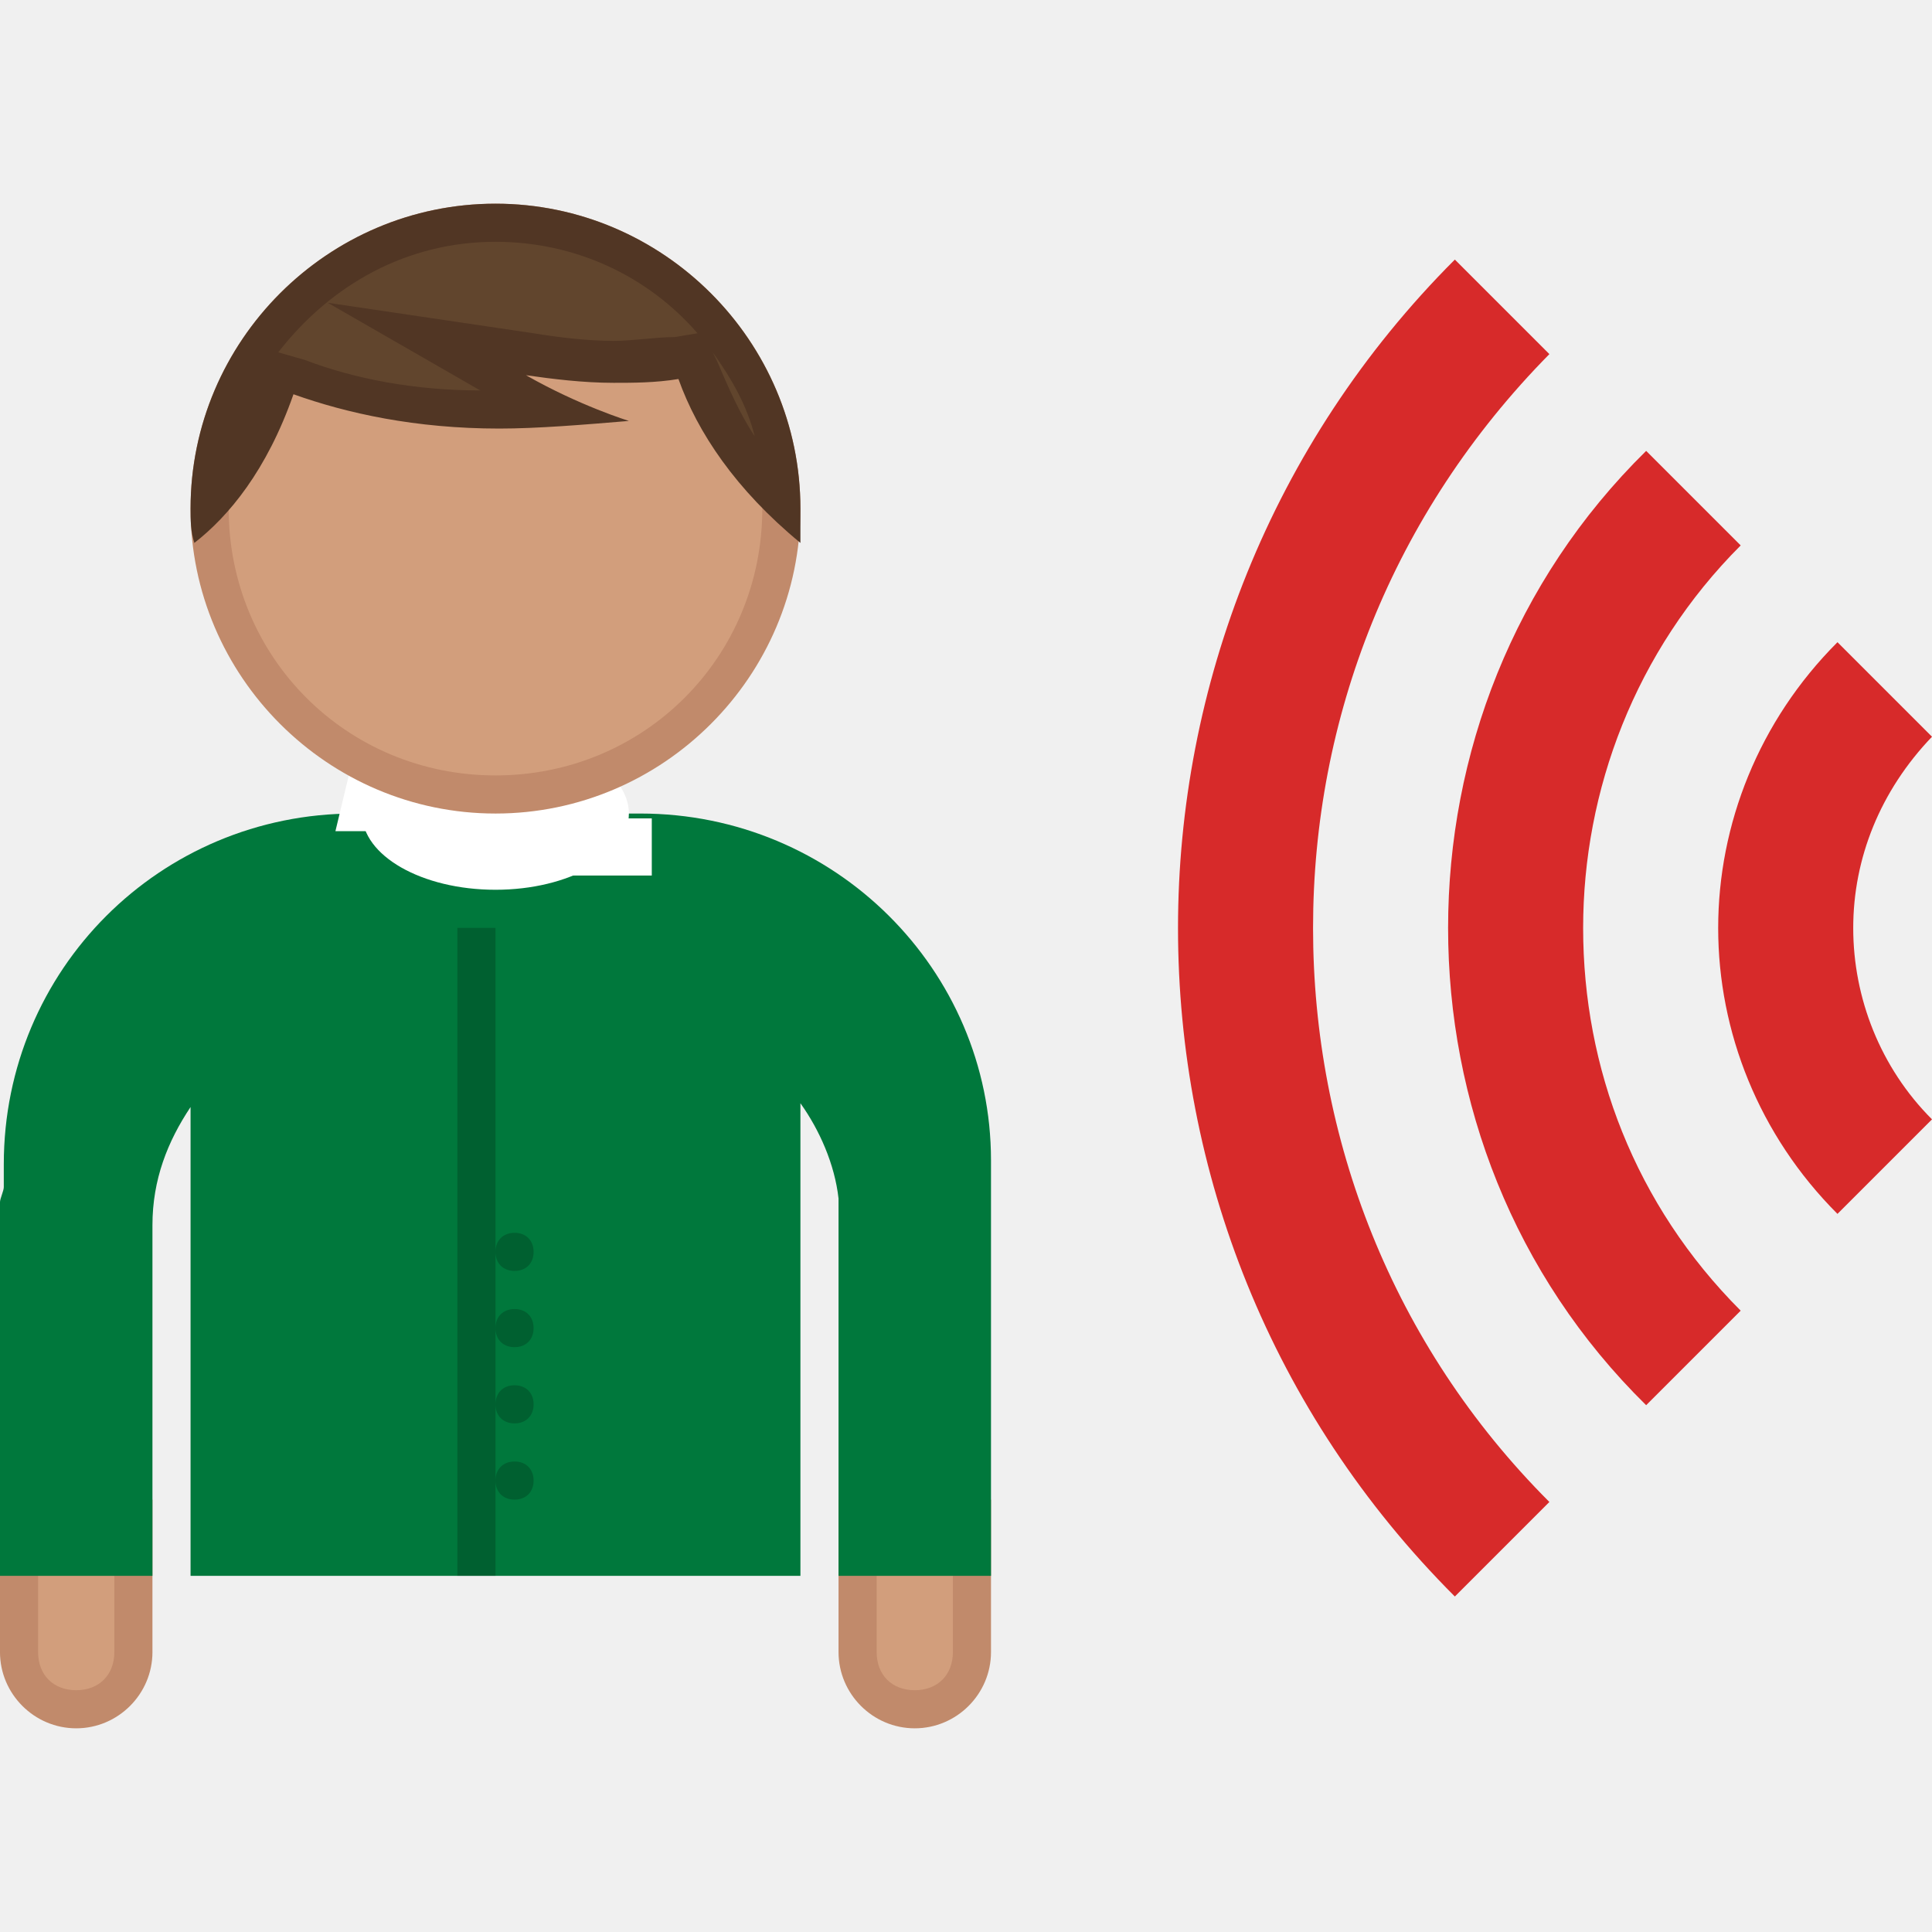
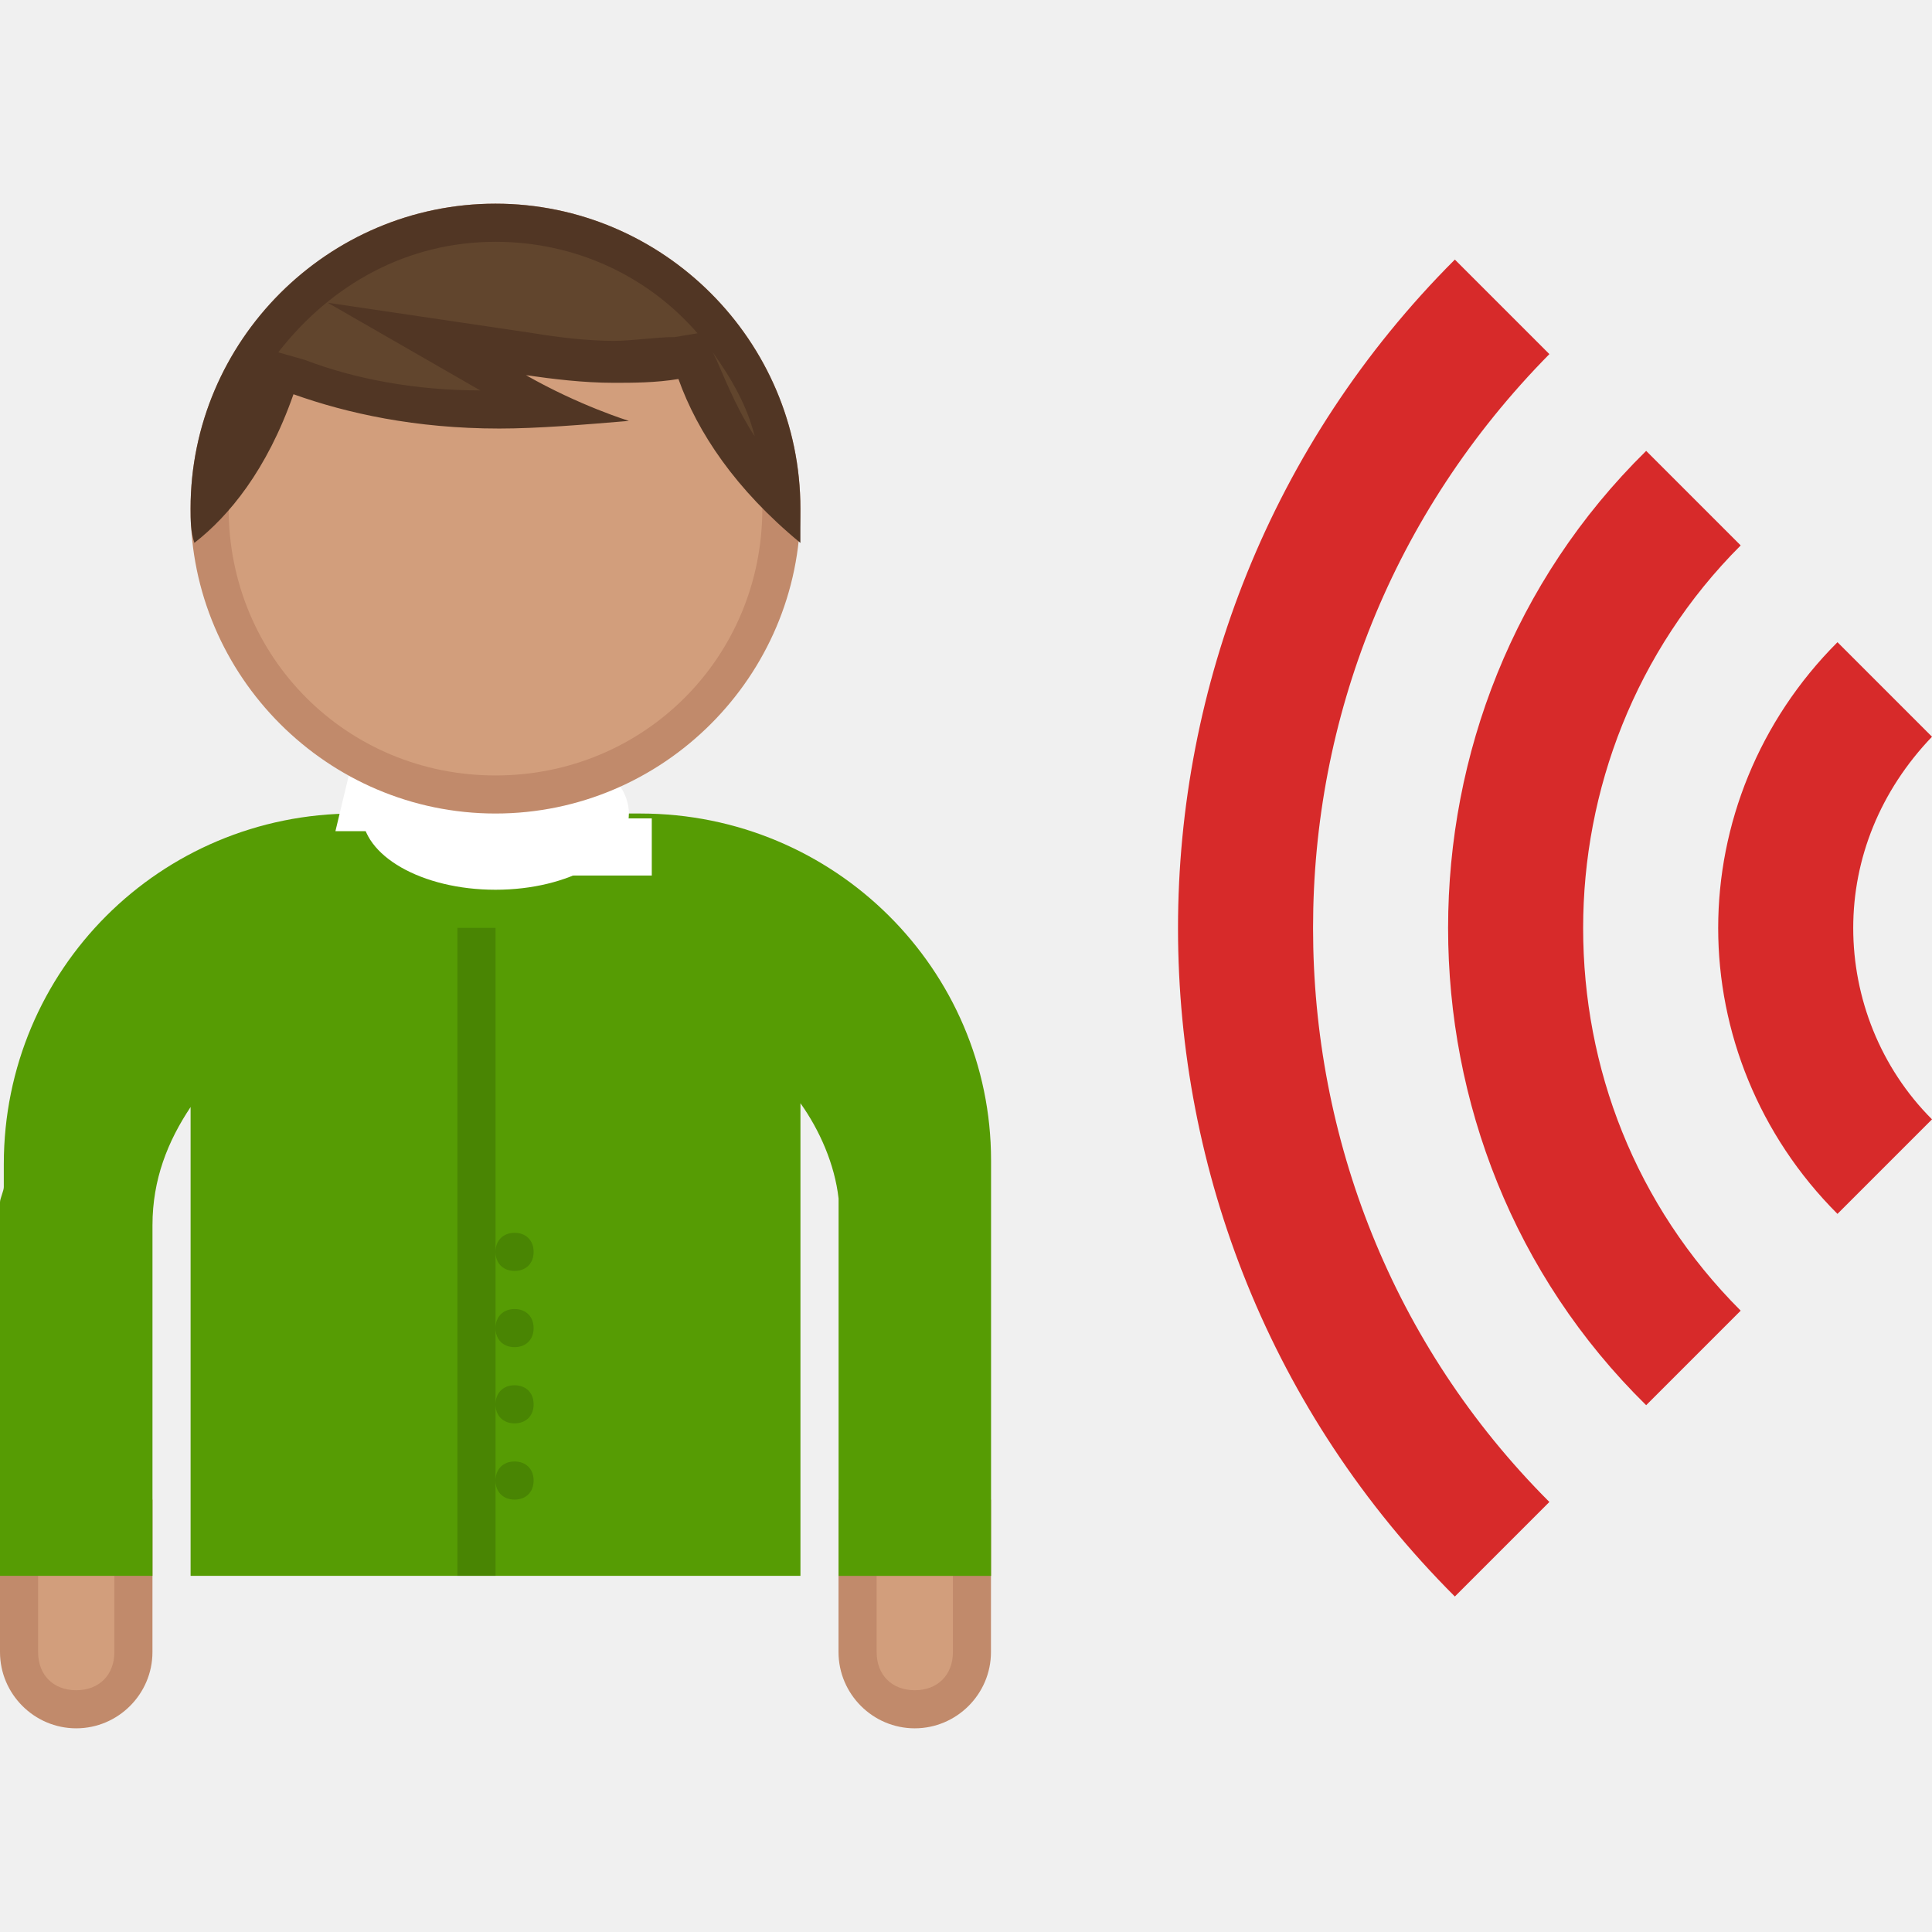
<svg xmlns="http://www.w3.org/2000/svg" xmlns:xlink="http://www.w3.org/1999/xlink" viewBox="0 0 64 64" style="enable-background:new 0 0 64 64" version="1.1" id="svg18">
  <defs id="defs22">
    <clipPath id="1">
      <use height="100%" width="100%" y="0" x="0" xlink:href="#0" id="use3" />
    </clipPath>
    <clipPath id="clipPath880">
      <use height="100%" width="100%" y="0" x="0" xlink:href="#0" id="use878" />
    </clipPath>
  </defs>
  <path transform="matrix(1.262643,0,0,1.262643,-25.01156,6.340521)" d="m 29.3,17.3 c 0,0 2.7,7.9 2.7,10.7 0,-2.7 2.7,-10.7 2.7,-10.7 h -5.4" style="fill:#ffffff" clip-path="url(#1)" id="path36" />
  <path transform="matrix(1.262643,0,0,1.262643,-25.01156,6.340521)" d="m 30,17 1.5,2 -1.5,3 2,6 2,-6 -1.5,-3 1.5,-2 z" style="fill:#e70003" clip-path="url(#1)" id="path38" />
-   <g id="g2055" transform="matrix(1.262643,0,0,1.262643,-7.710783,-8.708841)">
-     <g style="fill:#d72a2a;fill-opacity:1" transform="matrix(0,-0.59049,0.59049,0,30.51737,50.14088)" id="g840">
-       <path d="m 40.5,43.8 c -2.3,-2.1 -5.3,-3.3 -8.5,-3.3 -3.2,0 -6.2,1.2 -8.5,3.3 L 20,40.3 c 3.3,-3.1 7.5,-4.8 12,-4.8 4.5,0 8.8,1.7 12,4.8 l -3.5,3.5" style="fill:#d72a2a;fill-opacity:1" id="path6" />
-       <path style="fill:#d72a2a;fill-opacity:1" d="m 32,36 c 4.2,0 8.2,1.5 11.3,4.3 l -2.8,2.8 C 38.1,41.1 35.2,40 32,40 c -3.2,0 -6.1,1.1 -8.5,3.1 L 20.7,40.3 C 23.8,37.5 27.8,36 32,36 m 0,-1 c -4.6,0 -9.2,1.8 -12.7,5.3 l 4.2,4.2 C 25.8,42.2 28.9,41 32,41 c 3.1,0 6.1,1.2 8.5,3.5 l 4.2,-4.2 C 41.2,36.8 36.6,35 32,35 Z" id="path8" />
-       <path d="m 49,35.3 c -4.6,-4.4 -10.6,-6.8 -17,-6.8 -6.4,0 -12.4,2.4 -17,6.8 L 11.5,31.8 C 17,26.5 24.3,23.5 32,23.5 c 7.7,0 15,2.9 20.5,8.3 L 49,35.3" style="fill:#d72a2a;fill-opacity:1" id="path10" />
-       <path style="fill:#d72a2a;fill-opacity:1" d="m 32,24 c 7.4,0 14.4,2.8 19.8,7.8 L 49,34.6 C 44.3,30.3 38.3,28 32,28 25.7,28 19.7,30.3 15,34.6 L 12.2,31.8 C 17.6,26.8 24.6,24 32,24 m 0,-1 c -7.7,0 -15.4,2.9 -21.2,8.8 L 15,36 c 4.7,-4.7 10.8,-7 17,-7 6.1,0 12.3,2.3 17,7 l 4.2,-4.2 C 47.4,25.9 39.7,23 32,23 Z" id="path12" />
-       <path d="M 57.5,26.8 C 50.6,20.2 41.6,16.5 32,16.5 22.4,16.5 13.4,20.2 6.5,26.8 L 3,23.3 c 7.8,-7.6 18.1,-11.8 29,-11.8 10.9,0 21.2,4.2 29,11.8 l -3.5,3.5" style="fill:#d72a2a;fill-opacity:1" id="path14" />
-       <path style="fill:#d72a2a;fill-opacity:1" d="m 32,12 c 10.6,0 20.6,4 28.3,11.3 l -2.8,2.8 C 50.5,19.6 41.5,16 32,16 22.5,16 13.5,19.6 6.6,26.1 L 3.8,23.3 C 11.4,16 21.4,12 32,12 m 0,-1 C 21.2,11 10.5,15.1 2.3,23.3 l 4.2,4.2 C 13.5,20.5 22.7,17 32,17 c 9.3,0 18.4,3.5 25.5,10.5 l 4.2,-4.2 C 53.5,15.1 42.7,11 32,11 Z" id="path16" />
+   <g id="g840" transform="matrix(0,-0.7455782,0.7455782,0,30.82177,54.60121)" style="fill:#d72a2a;fill-opacity:1">
+     <path id="path6" style="fill:#d72a2a;fill-opacity:1" d="m 40.5,43.8 c -2.3,-2.1 -5.3,-3.3 -8.5,-3.3 -3.2,0 -6.2,1.2 -8.5,3.3 L 20,40.3 c 3.3,-3.1 7.5,-4.8 12,-4.8 4.5,0 8.8,1.7 12,4.8 l -3.5,3.5" />
+     <path id="path8" d="m 32,36 c 4.2,0 8.2,1.5 11.3,4.3 l -2.8,2.8 C 38.1,41.1 35.2,40 32,40 c -3.2,0 -6.1,1.1 -8.5,3.1 L 20.7,40.3 C 23.8,37.5 27.8,36 32,36 m 0,-1 c -4.6,0 -9.2,1.8 -12.7,5.3 l 4.2,4.2 C 25.8,42.2 28.9,41 32,41 c 3.1,0 6.1,1.2 8.5,3.5 l 4.2,-4.2 C 41.2,36.8 36.6,35 32,35 Z" style="fill:#d72a2a;fill-opacity:1" />
+     <path id="path10" style="fill:#d72a2a;fill-opacity:1" d="m 49,35.3 c -4.6,-4.4 -10.6,-6.8 -17,-6.8 -6.4,0 -12.4,2.4 -17,6.8 L 11.5,31.8 C 17,26.5 24.3,23.5 32,23.5 c 7.7,0 15,2.9 20.5,8.3 L 49,35.3" />
+     <path id="path12" d="m 32,24 c 7.4,0 14.4,2.8 19.8,7.8 L 49,34.6 C 44.3,30.3 38.3,28 32,28 25.7,28 19.7,30.3 15,34.6 L 12.2,31.8 C 17.6,26.8 24.6,24 32,24 m 0,-1 c -7.7,0 -15.4,2.9 -21.2,8.8 L 15,36 c 4.7,-4.7 10.8,-7 17,-7 6.1,0 12.3,2.3 17,7 l 4.2,-4.2 C 47.4,25.9 39.7,23 32,23 Z" style="fill:#d72a2a;fill-opacity:1" />
+     <path id="path14" style="fill:#d72a2a;fill-opacity:1" d="M 57.5,26.8 C 50.6,20.2 41.6,16.5 32,16.5 22.4,16.5 13.4,20.2 6.5,26.8 L 3,23.3 c 7.8,-7.6 18.1,-11.8 29,-11.8 10.9,0 21.2,4.2 29,11.8 l -3.5,3.5" />
+     <path id="path16" d="m 32,12 c 10.6,0 20.6,4 28.3,11.3 l -2.8,2.8 C 50.5,19.6 41.5,16 32,16 22.5,16 13.5,19.6 6.6,26.1 L 3.8,23.3 C 11.4,16 21.4,12 32,12 m 0,-1 C 21.2,11 10.5,15.1 2.3,23.3 l 4.2,4.2 C 13.5,20.5 22.7,17 32,17 c 9.3,0 18.4,3.5 25.5,10.5 l 4.2,-4.2 C 53.5,15.1 42.7,11 32,11 Z" style="fill:#d72a2a;fill-opacity:1" />
+   </g>
+   <g id="g906">
+     <path id="path8-3-3" style="fill:#d29e7c;stroke-width:1.263" d="m 30.303,56.622 c -1.01,0 -1.894,-0.884 -1.894,-1.894 v -4.419 h 3.788 v 4.419 c 0,1.01 -0.884,1.894 -1.894,1.894" />
+     <path id="path10-6-6" style="fill:#c18a6b;stroke-width:1.263" d="m 31.566,50.94 v 3.788 c 0,0.758 -0.505,1.263 -1.263,1.263 -0.758,0 -1.263,-0.505 -1.263,-1.263 v -3.788 h 2.525 m 1.263,-1.263 h -5.051 v 5.051 c 0,1.389 1.136,2.525 2.525,2.525 1.389,0 2.525,-1.136 2.525,-2.525 z" />
+     <path id="path12-7-7" style="fill:#d29e7c;stroke-width:1.263" d="m 2.525,56.622 c -1.01,0 -1.894,-0.884 -1.894,-1.894 V 50.308 H 4.419 v 4.419 c 0,1.01 -0.758,1.894 -1.894,1.894" />
+     <path id="path14-5-5" style="fill:#c18a6b;stroke-width:1.263" d="m 3.788,50.94 v 3.788 c 0,0.758 -0.505,1.263 -1.263,1.263 -0.758,0 -1.263,-0.505 -1.263,-1.263 v -3.788 H 3.788 M 5.051,49.677 H 9.199573e-8 v 5.051 c 0,1.389 1.136,2.525 2.525,2.525 1.389,0 2.525,-1.136 2.525,-2.525 z" />
+     <path id="path16-3-3" style="fill:#569c04;fill-opacity:1;stroke-width:1.263" d="m 21.212,26.949 h -9.47 c -6.439,0 -11.616,5.177 -11.616,11.616 v 0.758 C 0.126,39.45 9.199573e-8,39.702 9.199573e-8,39.828 V 52.202 H 5.051 v -6.818 -4.798 c 0,-1.515 0.505,-2.778 1.263,-3.914 V 52.202 H 26.516 V 36.546 c 0.631,0.884 1.136,2.02 1.263,3.157 0,0.126 0,0.126 0,0.126 v 12.374 h 5.051 V 40.586 39.828 38.439 c 0,-6.313 -5.177,-11.49 -11.616,-11.49" />
+     <ellipse id="ellipse22-5" style="fill:#ffffff;stroke-width:1.263" ry="2.525" rx="4.419" cy="26.949" cx="16.414" />
+     <path id="path26-6" style="opacity:0.2;fill:#152701;fill-opacity:1;stroke-width:1.263" d="m 15.152,30.737 h 1.263 V 52.202 H 15.152 Z" />
+     <path id="path28-2" style="opacity:0.2;fill:#152701;fill-opacity:1;stroke-width:1.263" d="m 17.046,48.414 c -0.379,0 -0.631,0.253 -0.631,0.631 0,0.379 0.253,0.631 0.631,0.631 0.379,0 0.631,-0.253 0.631,-0.631 0,-0.379 -0.253,-0.631 -0.631,-0.631" />
+     <path id="path30-9" style="opacity:0.2;fill:#152701;fill-opacity:1;stroke-width:1.263" d="m 17.046,45.889 c -0.379,0 -0.631,0.253 -0.631,0.631 0,0.379 0.253,0.631 0.631,0.631 0.379,0 0.631,-0.253 0.631,-0.631 0,-0.379 -0.253,-0.631 -0.631,-0.631" />
+     <path id="path32-1" style="opacity:0.2;fill:#152701;fill-opacity:1;stroke-width:1.263" d="m 17.046,43.364 c -0.379,0 -0.631,0.253 -0.631,0.631 0,0.379 0.253,0.631 0.631,0.631 0.379,0 0.631,-0.253 0.631,-0.631 0,-0.379 -0.253,-0.631 -0.631,-0.631" />
+     <path id="path34-2" style="opacity:0.2;fill:#152701;fill-opacity:1;stroke-width:1.263" d="m 17.046,40.839 c -0.379,0 -0.631,0.253 -0.631,0.631 0,0.379 0.253,0.631 0.631,0.631 0.379,0 0.631,-0.253 0.631,-0.631 0,-0.379 -0.253,-0.631 -0.631,-0.631" />
+     <g id="g44-7" style="fill:#ffffff" transform="matrix(1.262643,0,0,1.262643,-23.99022,5.484491)">
+       <path id="path40-0" d="M 32.646,17.127 H 36.1 v 1.5 h -3.3 z" />
+       <path id="path42-9" d="M 28.16,15.963 H 31.1 v 1.5 h -3.3 z" />
    </g>
-     <g transform="translate(0.2593999,-0.437)" id="g912">
-       <path d="m 29.847,52.178 c -0.8,0 -1.5,-0.7 -1.5,-1.5 v -3.5 h 3 v 3.5 c 0,0.8 -0.7,1.5 -1.5,1.5" style="fill:#d29e7c" id="path8-3" />
-       <path d="m 30.847,47.678 v 3 c 0,0.6 -0.4,1 -1,1 -0.6,0 -1,-0.4 -1,-1 v -3 h 2 m 1,-1 h -4 v 4 c 0,1.1 0.9,2 2,2 1.1,0 2,-0.9 2,-2 z" style="fill:#c18a6b" id="path10-6" />
-       <path d="m 7.847,52.178 c -0.8,0 -1.5,-0.7 -1.5,-1.5 v -3.5 h 3 v 3.5 c 0,0.8 -0.6,1.5 -1.5,1.5" style="fill:#d29e7c" id="path12-7" />
-       <path d="m 8.847,47.678 v 3 c 0,0.6 -0.4,1 -1,1 -0.6,0 -1,-0.4 -1,-1 v -3 h 2 m 1,-1 h -4 v 4 c 0,1.1 0.9,2 2,2 1.1,0 2,-0.9 2,-2 z" style="fill:#c18a6b" id="path14-5" />
-       <path d="m 22.647,28.678 h -7.5 c -5.1,0 -9.2,4.1 -9.2,9.2 v 0.6 c 0,0.1 -0.1,0.3 -0.1,0.4 v 9.8 h 4 v -5.4 -3.8 c 0,-1.2 0.4,-2.2 1,-3.1 v 12.3 h 16 v -12.4 c 0.5,0.7 0.9,1.6 1,2.5 0,0.1 0,0.1 0,0.1 v 9.8 h 4 v -9.2 -0.6 -1.1 c 0,-5 -4.1,-9.1 -9.2,-9.1" style="fill:#00783c" id="path16-3" />
-       <ellipse cx="18.847" cy="28.678" rx="3.5" ry="2" style="fill:#ffffff" id="ellipse22" />
-       <path d="m 17.847,31.678 h 1 v 17 h -1 z" style="opacity:0.2" id="path26" />
-       <path d="m 19.347,45.678 c -0.3,0 -0.5,0.2 -0.5,0.5 0,0.3 0.2,0.5 0.5,0.5 0.3,0 0.5,-0.2 0.5,-0.5 0,-0.3 -0.2,-0.5 -0.5,-0.5" style="opacity:0.2" id="path28" />
-       <path d="m 19.347,43.678 c -0.3,0 -0.5,0.2 -0.5,0.5 0,0.3 0.2,0.5 0.5,0.5 0.3,0 0.5,-0.2 0.5,-0.5 0,-0.3 -0.2,-0.5 -0.5,-0.5" style="opacity:0.2" id="path30" />
-       <path d="m 19.347,41.678 c -0.3,0 -0.5,0.2 -0.5,0.5 0,0.3 0.2,0.5 0.5,0.5 0.3,0 0.5,-0.2 0.5,-0.5 0,-0.3 -0.2,-0.5 -0.5,-0.5" style="opacity:0.2" id="path32" />
-       <path d="m 19.347,39.678 c -0.3,0 -0.5,0.2 -0.5,0.5 0,0.3 0.2,0.5 0.5,0.5 0.3,0 0.5,-0.2 0.5,-0.5 0,-0.3 -0.2,-0.5 -0.5,-0.5" style="opacity:0.2" id="path34" />
-       <g transform="translate(-13.15254,11.67797)" style="fill:#ffffff" id="g44">
-         <path d="M 32.646,17.127 H 36.1 v 1.5 h -3.3 z" id="path40" />
-         <path d="M 28.16,15.963 H 31.1 v 1.5 h -3.3 z" id="path42" />
-       </g>
-       <path d="m 18.847,28.178 c -4.1,0 -7.5,-3.4 -7.5,-7.5 0,-4.1 3.4,-7.5 7.5,-7.5 4.1,0 7.5,3.4 7.5,7.5 0,4.1 -3.4,7.5 -7.5,7.5" style="fill:#d29e7c" id="path46" />
-       <path d="m 18.847,13.678 c 3.9,0 7,3.1 7,7 0,3.9 -3.1,7 -7,7 -3.9,0 -7,-3.1 -7,-7 0,-3.9 3.1,-7 7,-7 m 0,-1 c -4.4,0 -8,3.6 -8,8 0,4.4 3.6,8 8,8 4.4,0 8,-3.6 8,-8 0,-4.4 -3.6,-8 -8,-8 z" style="fill:#c18a6b" id="path48" />
-       <path d="m 11.347,20.478 c 0.1,-4.1 3.4,-7.3 7.5,-7.3 4.1,0 7.4,3.2 7.5,7.3 -1,-1 -1.8,-2.2 -2.2,-3.5 l -0.1,-0.3 h -0.4 c -0.6,0 -1.1,0.1 -1.6,0.1 -0.8,0 -1.5,-0.1 -2.2,-0.2 l -2.7,-0.4 2.4,1.3 c 0.3,0.2 0.6,0.4 0.9,0.5 -0.5,0 -1,0 -1.4,0 -2,0 -3.7,-0.3 -5.3,-0.9 l -0.5,-0.2 -0.2,0.5 c -0.4,1.3 -1,2.3 -1.7,3.1" style="fill:#61452d" id="path50" />
-       <path d="m 18.847,13.678 c 2.1,0 4,0.9 5.3,2.4 l -0.6,0.1 c -0.5,0 -1.1,0.1 -1.6,0.1 -0.7,0 -1.5,-0.1 -2.1,-0.2 l -5.4,-0.8 4,2.3 c -1.7,0 -3.3,-0.3 -4.6,-0.8 l -0.7,-0.2 c 1.4,-1.8 3.4,-2.9 5.7,-2.9 m 5.7,2.9 c 0.5,0.7 0.9,1.4 1.1,2.2 -0.4,-0.6 -0.7,-1.3 -1,-2 l -0.1,-0.2 m -5.7,-3.9 c -4.4,0 -8,3.6 -8,8 0,0.3 0,0.6 0.1,0.9 0.9,-0.7 1.9,-1.9 2.6,-3.9 1.4,0.5 3.2,0.9 5.4,0.9 1,0 2.2,-0.1 3.4,-0.2 0,0 -1.3,-0.4 -2.7,-1.2 0.7,0.1 1.5,0.2 2.3,0.2 0.5,0 1.1,0 1.7,-0.1 0.5,1.4 1.5,2.9 3.2,4.3 0,-0.3 0,-0.6 0,-0.9 0,-4.4 -3.6,-8 -8,-8 z" style="fill:#513624" id="path52" />
-     </g>
+     <path id="path46-3" style="fill:#d29e7c;stroke-width:1.263" d="m 16.414,26.318 c -5.177,0 -9.47,-4.293 -9.47,-9.47 0,-5.177 4.293,-9.47 9.47,-9.47 5.177,0 9.47,4.293 9.47,9.47 0,5.177 -4.293,9.47 -9.47,9.47" />
+     <path id="path48-6" style="fill:#c18a6b;stroke-width:1.263" d="m 16.414,8.01 c 4.924,0 8.839,3.914 8.839,8.839 0,4.924 -3.914,8.839 -8.839,8.839 -4.924,0 -8.839,-3.914 -8.839,-8.839 0,-4.924 3.914,-8.839 8.839,-8.839 m 0,-1.263 c -5.556,0 -10.101,4.546 -10.101,10.101 0,5.556 4.546,10.101 10.101,10.101 5.556,0 10.101,-4.546 10.101,-10.101 0,-5.556 -4.546,-10.101 -10.101,-10.101 z" />
+     <path id="path50-0" style="fill:#61452d;stroke-width:1.263" d="m 6.945,16.596 c 0.126,-5.177 4.293,-9.217 9.47,-9.217 5.177,0 9.344,4.04 9.47,9.217 -1.263,-1.263 -2.273,-2.778 -2.778,-4.419 l -0.126,-0.379 h -0.505 c -0.758,0 -1.389,0.126 -2.02,0.126 -1.01,0 -1.894,-0.126 -2.778,-0.253 l -3.409,-0.505 3.03,1.641 c 0.379,0.253 0.758,0.505 1.136,0.631 -0.631,0 -1.263,0 -1.768,0 -2.525,0 -4.672,-0.379 -6.692,-1.136 L 9.344,12.05 9.091,12.682 c -0.505,1.641 -1.263,2.904 -2.146,3.914" />
+     <path id="path52-6" style="fill:#513624;stroke-width:1.263" d="m 16.414,8.01 c 2.652,0 5.051,1.136 6.692,3.03 l -0.758,0.126 c -0.631,0 -1.389,0.126 -2.02,0.126 -0.884,0 -1.894,-0.126 -2.652,-0.253 l -6.818,-1.01 5.051,2.904 c -2.146,0 -4.167,-0.379 -5.808,-1.01 L 9.217,11.671 C 10.985,9.399 13.51,8.01 16.414,8.01 m 7.197,3.662 c 0.631,0.884 1.136,1.768 1.389,2.778 -0.505,-0.758 -0.884,-1.641 -1.263,-2.525 L 23.611,11.671 M 16.414,6.747 c -5.556,0 -10.101,4.546 -10.101,10.101 0,0.379 0,0.758 0.126,1.136 1.136,-0.884 2.399,-2.399 3.283,-4.924 1.768,0.631 4.04,1.136 6.818,1.136 1.263,0 2.778,-0.126 4.293,-0.253 0,0 -1.641,-0.505 -3.409,-1.515 0.884,0.126 1.894,0.253 2.904,0.253 0.631,0 1.389,0 2.146,-0.126 0.631,1.768 1.894,3.662 4.04,5.429 0,-0.379 0,-0.758 0,-1.136 0,-5.556 -4.546,-10.101 -10.101,-10.101 z" />
  </g>
</svg>
